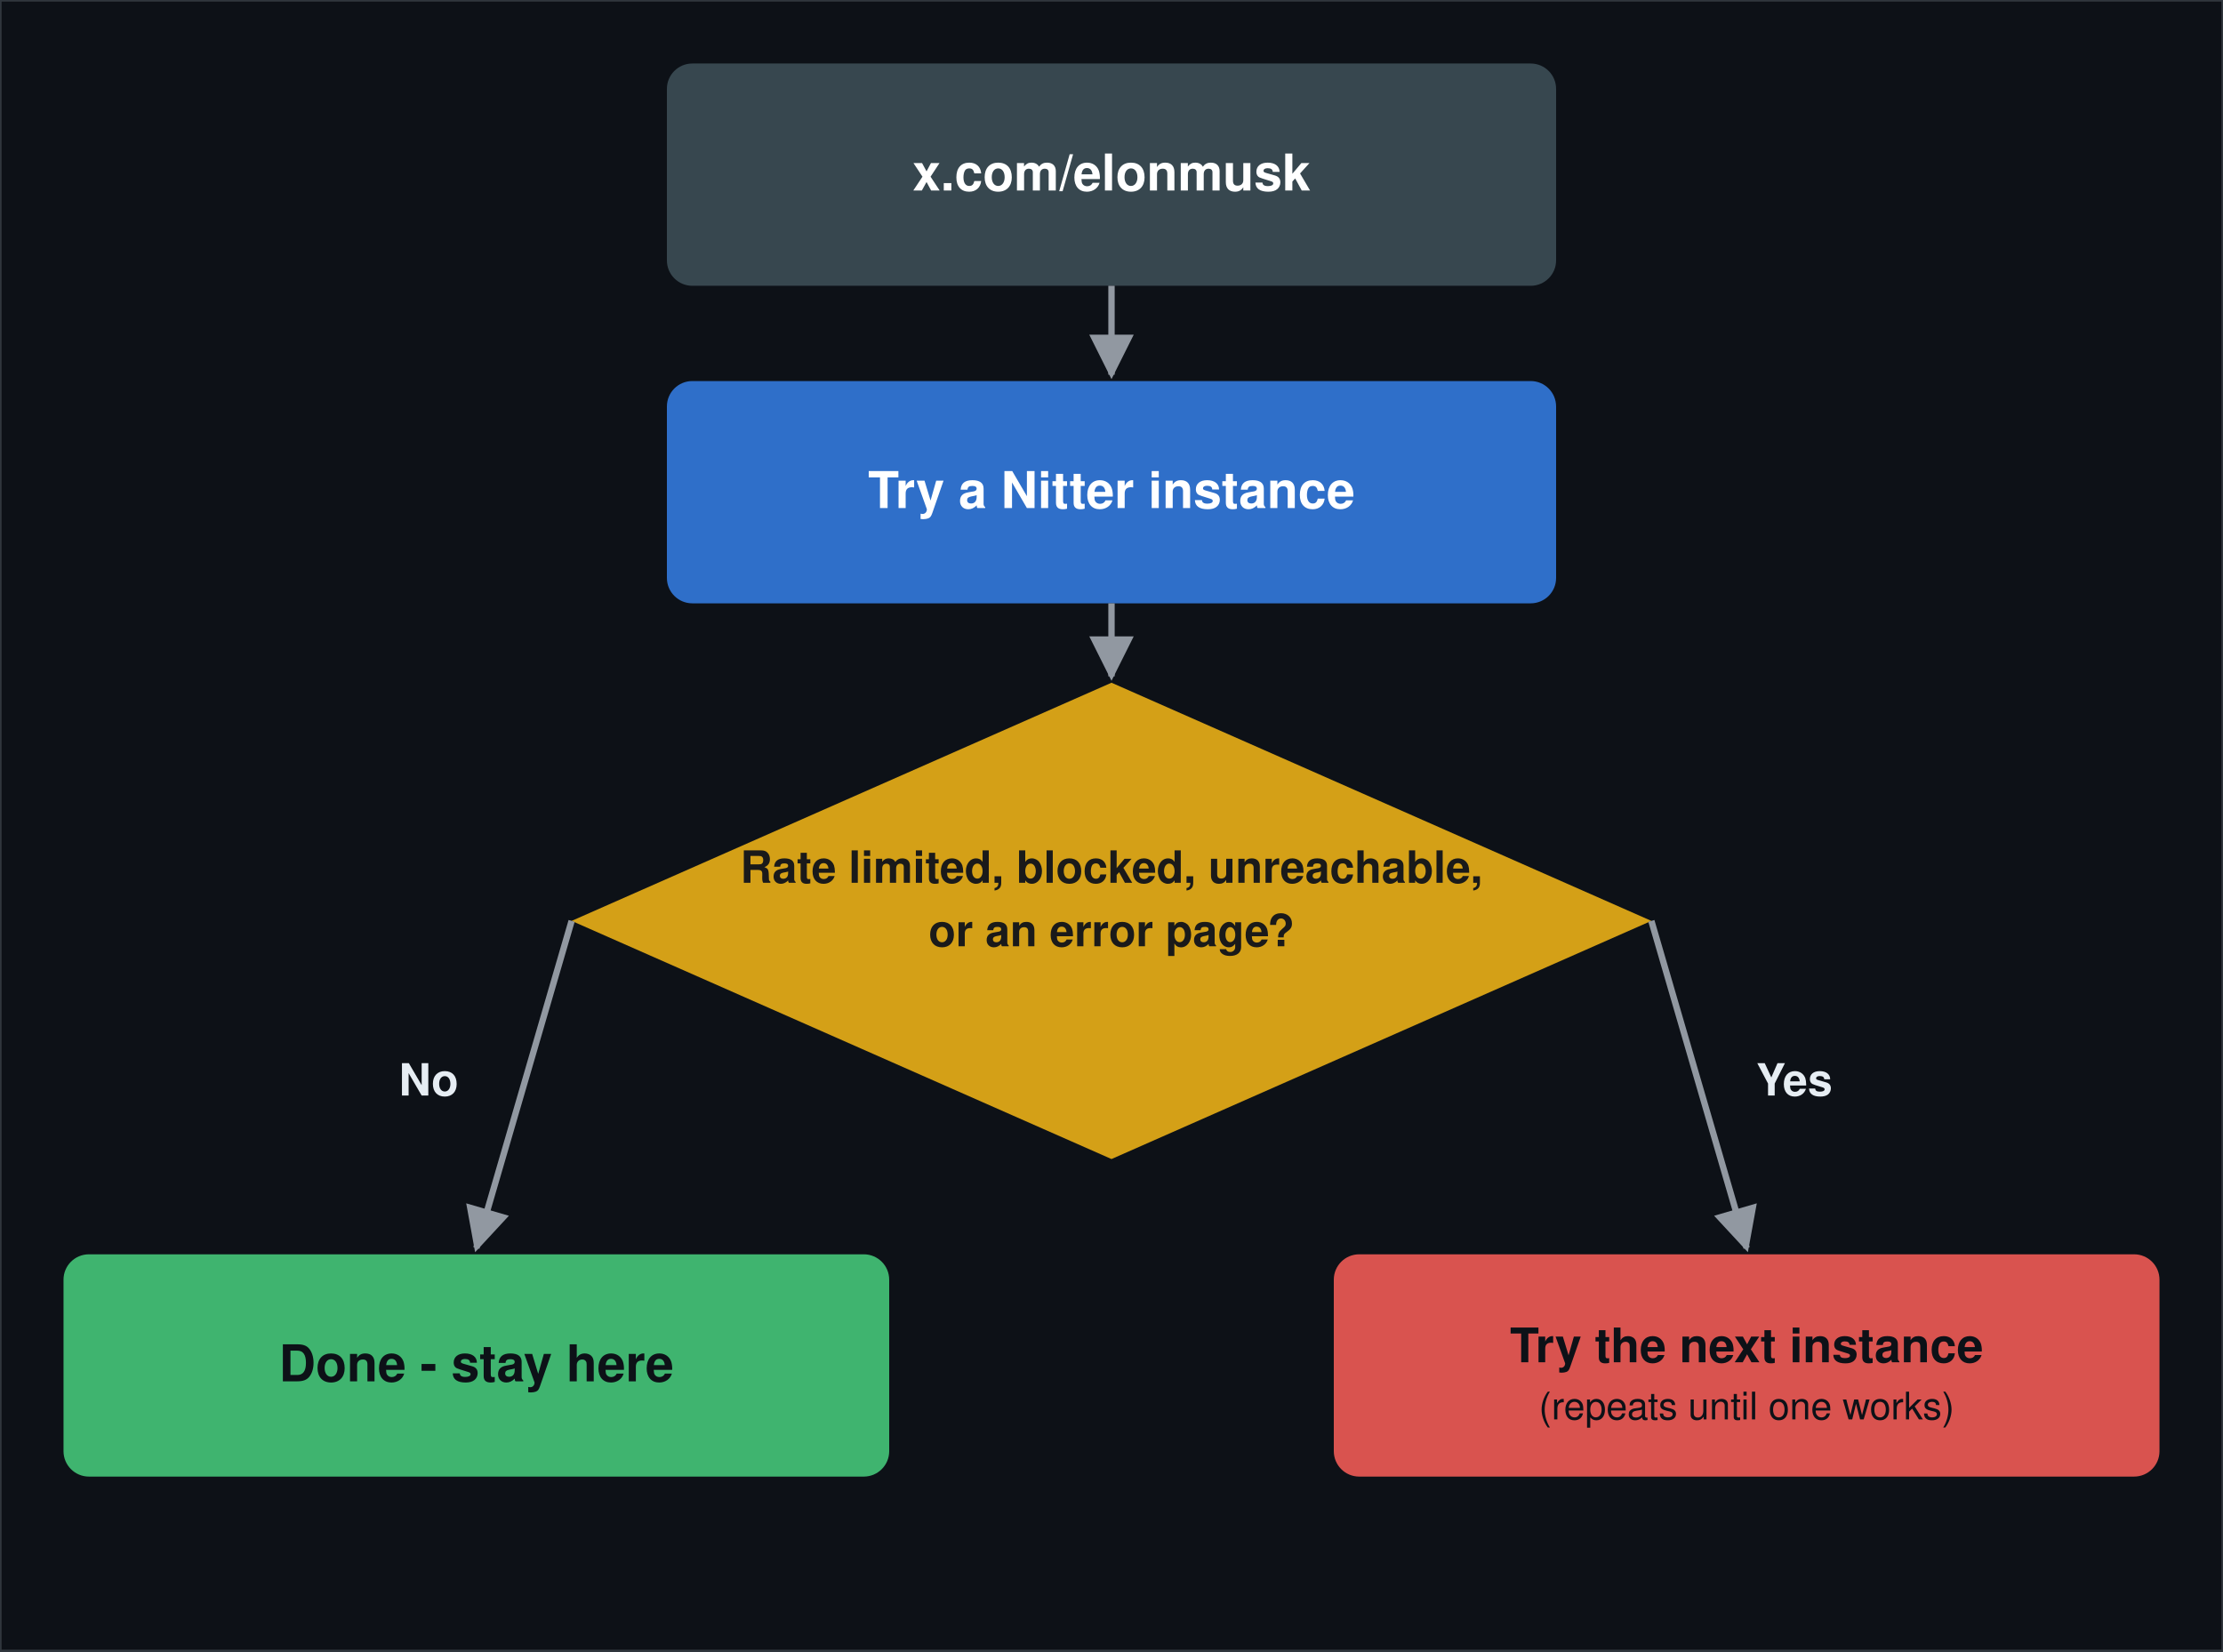
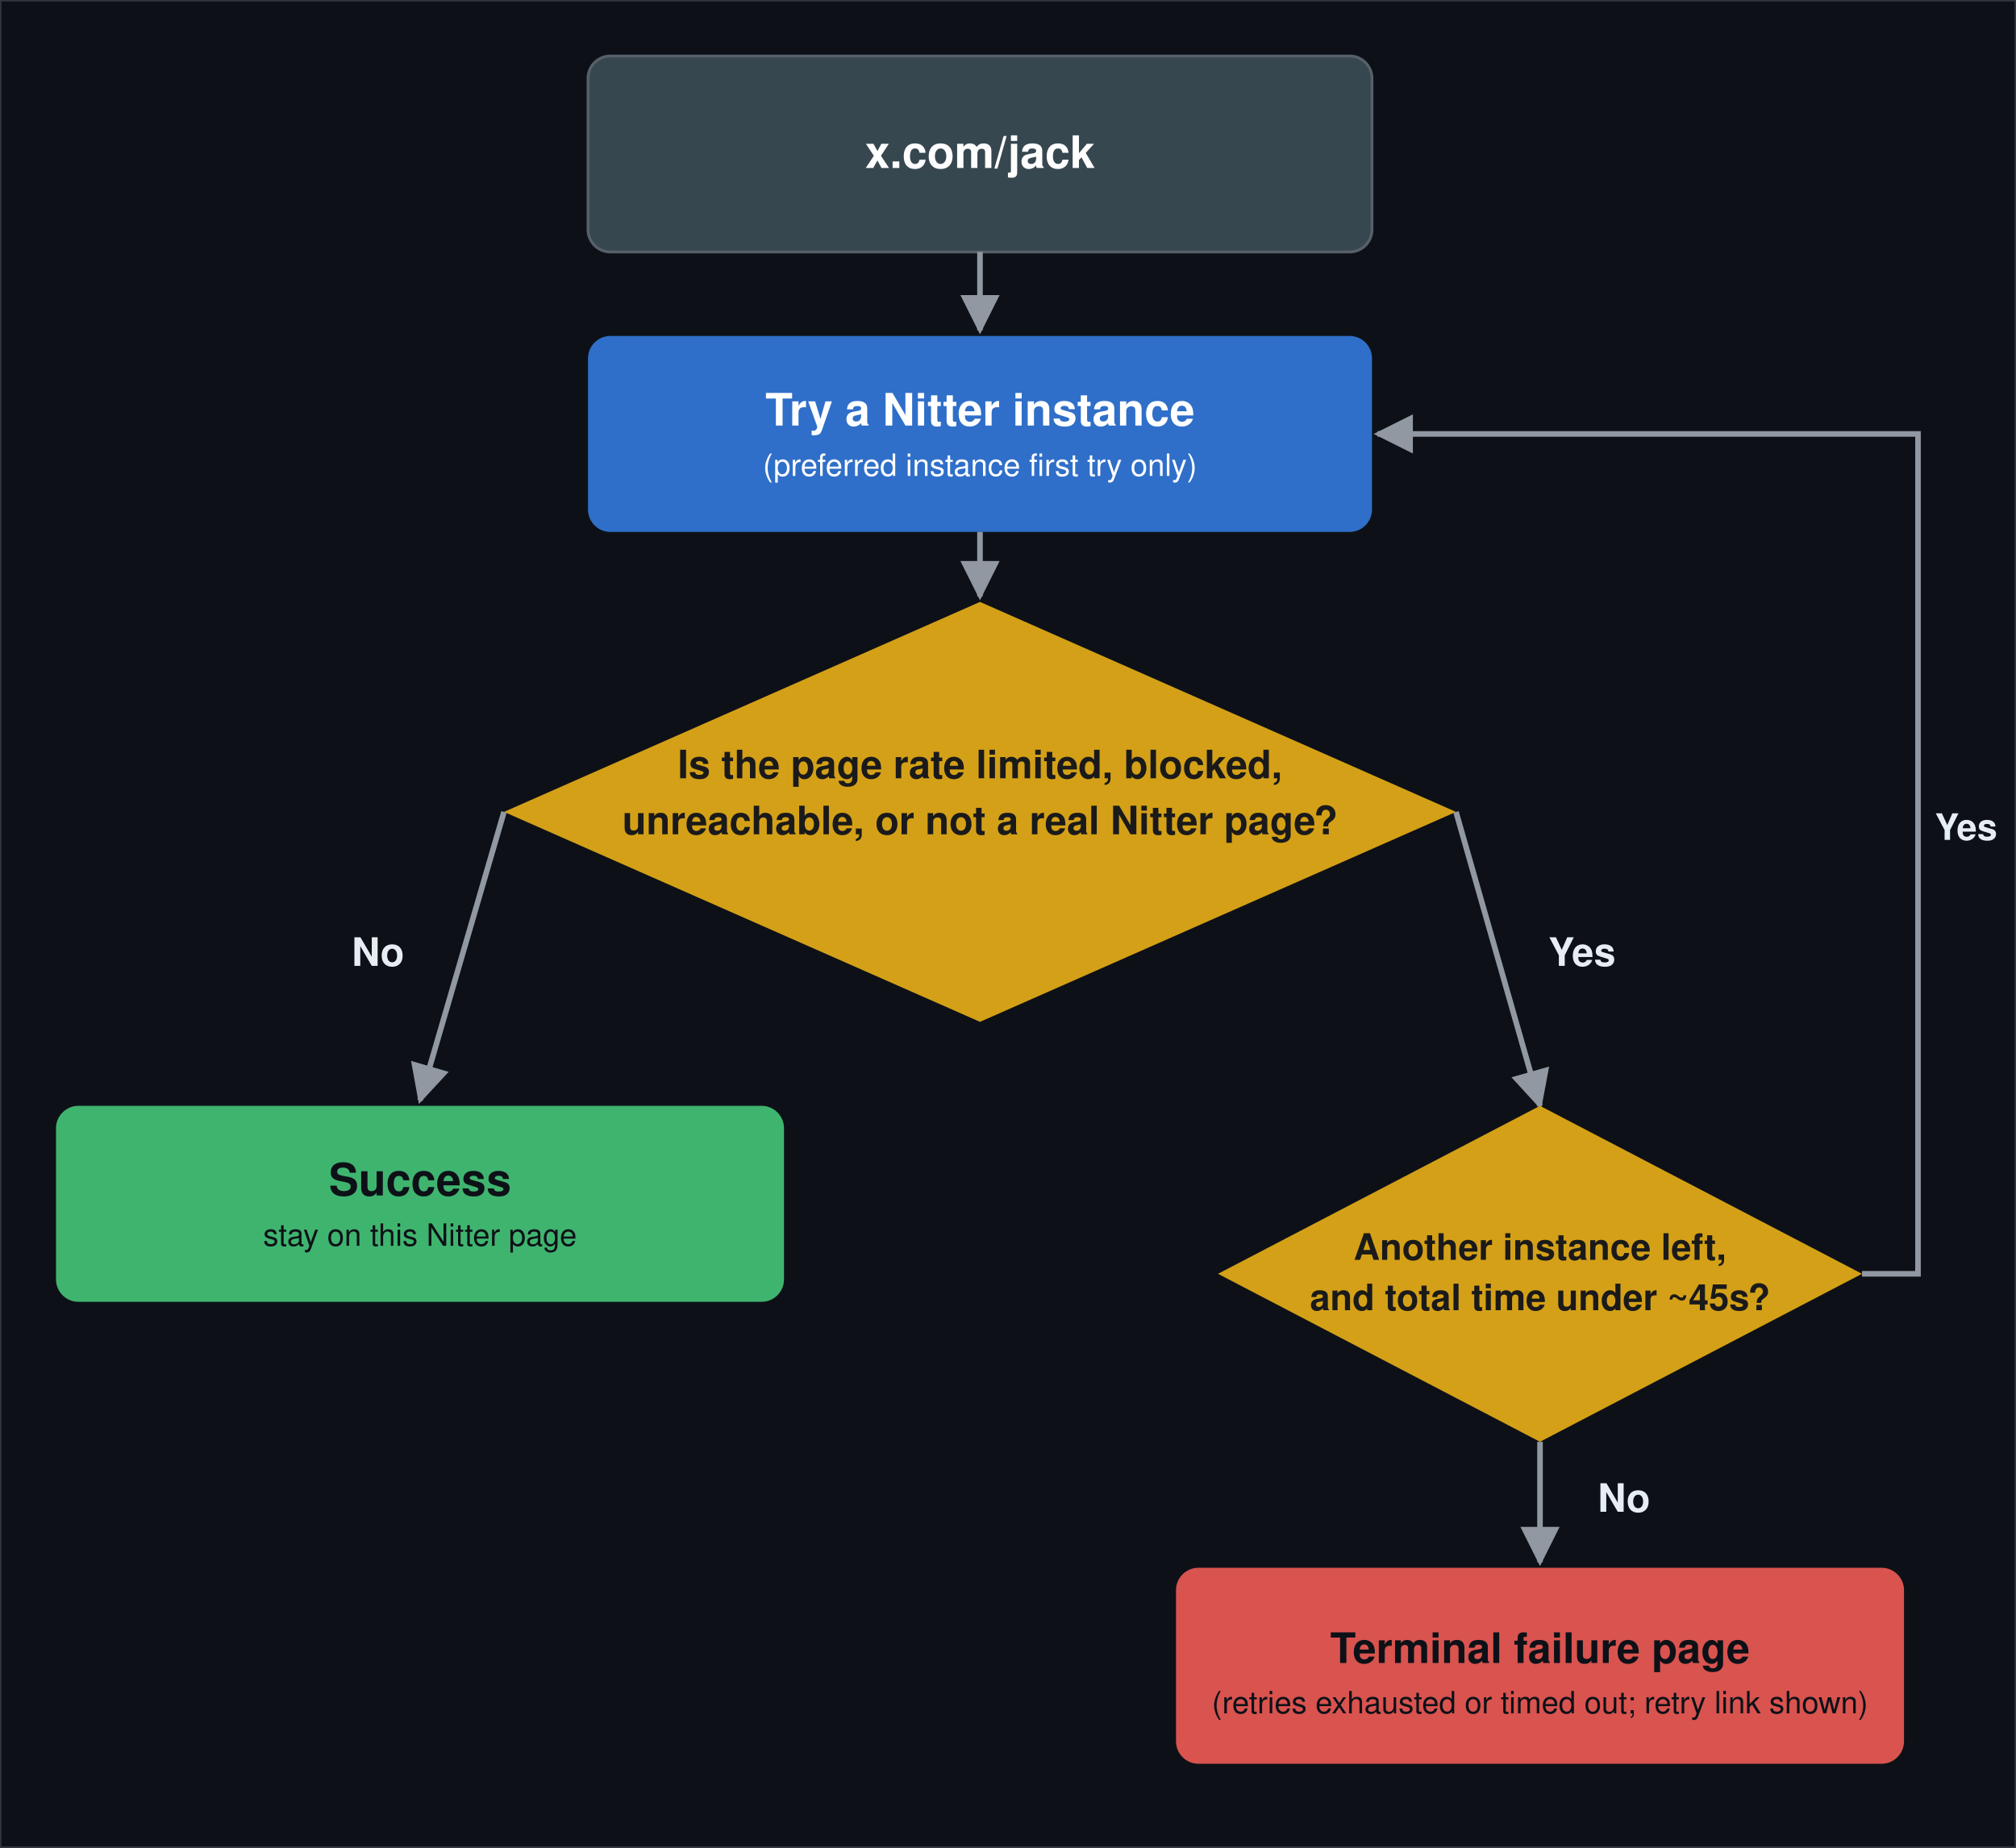
- <svg xmlns="http://www.w3.org/2000/svg" viewBox="0 0 700 520" font-family="Helvetica, Arial, sans-serif">
+ <svg xmlns="http://www.w3.org/2000/svg" viewBox="0 0 720 660" font-family="Helvetica, Arial, sans-serif">
  <defs>
    <marker id="arrow" viewBox="0 0 10 10" refX="9" refY="5" markerWidth="7" markerHeight="7" orient="auto-start-reverse">
      <path d="M 0 0 L 10 5 L 0 10 z" fill="#9198a1" />
    </marker>
  </defs>
-   <rect x="0" y="0" width="700" height="520" fill="#0d1117" stroke="#30363d" stroke-width="1" />
-   <rect x="210" y="20" width="280" height="70" rx="8" fill="#37474f" />
-   <text x="350" y="60" text-anchor="middle" fill="#ffffff" font-size="16" font-weight="bold">x.com/elonmusk</text>
+   <rect x="0" y="0" width="720" height="660" fill="#0d1117" stroke="#30363d" stroke-width="1" />
+   <rect x="210" y="20" width="280" height="70" rx="8" fill="#37474f" stroke="#57606a" stroke-width="1" />
+   <text x="350" y="60" text-anchor="middle" fill="#ffffff" font-size="16" font-weight="bold">x.com/jack</text>
  <line x1="350" y1="90" x2="350" y2="118" stroke="#9198a1" stroke-width="2" marker-end="url(#arrow)" />
  <rect x="210" y="120" width="280" height="70" rx="8" fill="#2f6fc9" />
-   <text x="350" y="160" text-anchor="middle" fill="#ffffff" font-size="16" font-weight="bold">Try a Nitter instance</text>
+   <text x="350" y="152" text-anchor="middle" fill="#ffffff" font-size="16" font-weight="bold">Try a Nitter instance</text>
+   <text x="350" y="170" text-anchor="middle" fill="#ffffff" font-size="11">(preferred instance first try only)</text>
  <line x1="350" y1="190" x2="350" y2="213" stroke="#9198a1" stroke-width="2" marker-end="url(#arrow)" />
  <polygon points="350,215 520,290 350,365 180,290" fill="#d4a017" />
-   <text x="350" y="278" text-anchor="middle" fill="#1a1a1a" font-size="14" font-weight="bold">Rate limited, blocked, unreachable,</text>
-   <text x="350" y="298" text-anchor="middle" fill="#1a1a1a" font-size="14" font-weight="bold">or an error page?</text>
+   <text x="350" y="278" text-anchor="middle" fill="#1a1a1a" font-size="14" font-weight="bold">Is the page rate limited, blocked,</text>
+   <text x="350" y="298" text-anchor="middle" fill="#1a1a1a" font-size="14" font-weight="bold">unreachable, or not a real Nitter page?</text>
  <line x1="180" y1="290" x2="150" y2="393" stroke="#9198a1" stroke-width="2" marker-end="url(#arrow)" />
  <text x="135" y="345" text-anchor="middle" fill="#e6edf3" font-size="14" font-weight="bold">No</text>
-   <line x1="520" y1="290" x2="550" y2="393" stroke="#9198a1" stroke-width="2" marker-end="url(#arrow)" />
+   <line x1="520" y1="290" x2="550" y2="395" stroke="#9198a1" stroke-width="2" marker-end="url(#arrow)" />
  <text x="565" y="345" text-anchor="middle" fill="#e6edf3" font-size="14" font-weight="bold">Yes</text>
  <rect x="20" y="395" width="260" height="70" rx="8" fill="#3fb46f" />
-   <text x="150" y="435" text-anchor="middle" fill="#0d1117" font-size="16" font-weight="bold">Done - stay here</text>
-   <rect x="420" y="395" width="260" height="70" rx="8" fill="#d9534f" />
-   <text x="550" y="429" text-anchor="middle" fill="#0d1117" font-size="15" font-weight="bold">Try the next instance</text>
-   <text x="550" y="447" text-anchor="middle" fill="#0d1117" font-size="12">(repeats until one works)</text>
+   <text x="150" y="427" text-anchor="middle" fill="#0d1117" font-size="16" font-weight="bold">Success</text>
+   <text x="150" y="445" text-anchor="middle" fill="#0d1117" font-size="11">stay on this Nitter page</text>
+   <polygon points="550,395 665,455 550,515 435,455" fill="#d4a017" />
+   <text x="550" y="450" text-anchor="middle" fill="#1a1a1a" font-size="13" font-weight="bold">Another instance left,</text>
+   <text x="550" y="468" text-anchor="middle" fill="#1a1a1a" font-size="13" font-weight="bold">and total time under ~45s?</text>
+   <polyline points="665,455 685,455 685,155 492,155" fill="none" stroke="#9198a1" stroke-width="2" marker-end="url(#arrow)" />
+   <text x="691" y="300" fill="#e6edf3" font-size="13" font-weight="bold">Yes</text>
+   <line x1="550" y1="515" x2="550" y2="558" stroke="#9198a1" stroke-width="2" marker-end="url(#arrow)" />
+   <text x="580" y="540" text-anchor="middle" fill="#e6edf3" font-size="14" font-weight="bold">No</text>
+   <rect x="420" y="560" width="260" height="70" rx="8" fill="#d9534f" />
+   <text x="550" y="594" text-anchor="middle" fill="#0d1117" font-size="15" font-weight="bold">Terminal failure page</text>
+   <text x="550" y="612" text-anchor="middle" fill="#0d1117" font-size="11">(retries exhausted or timed out; retry link shown)</text>
</svg>
